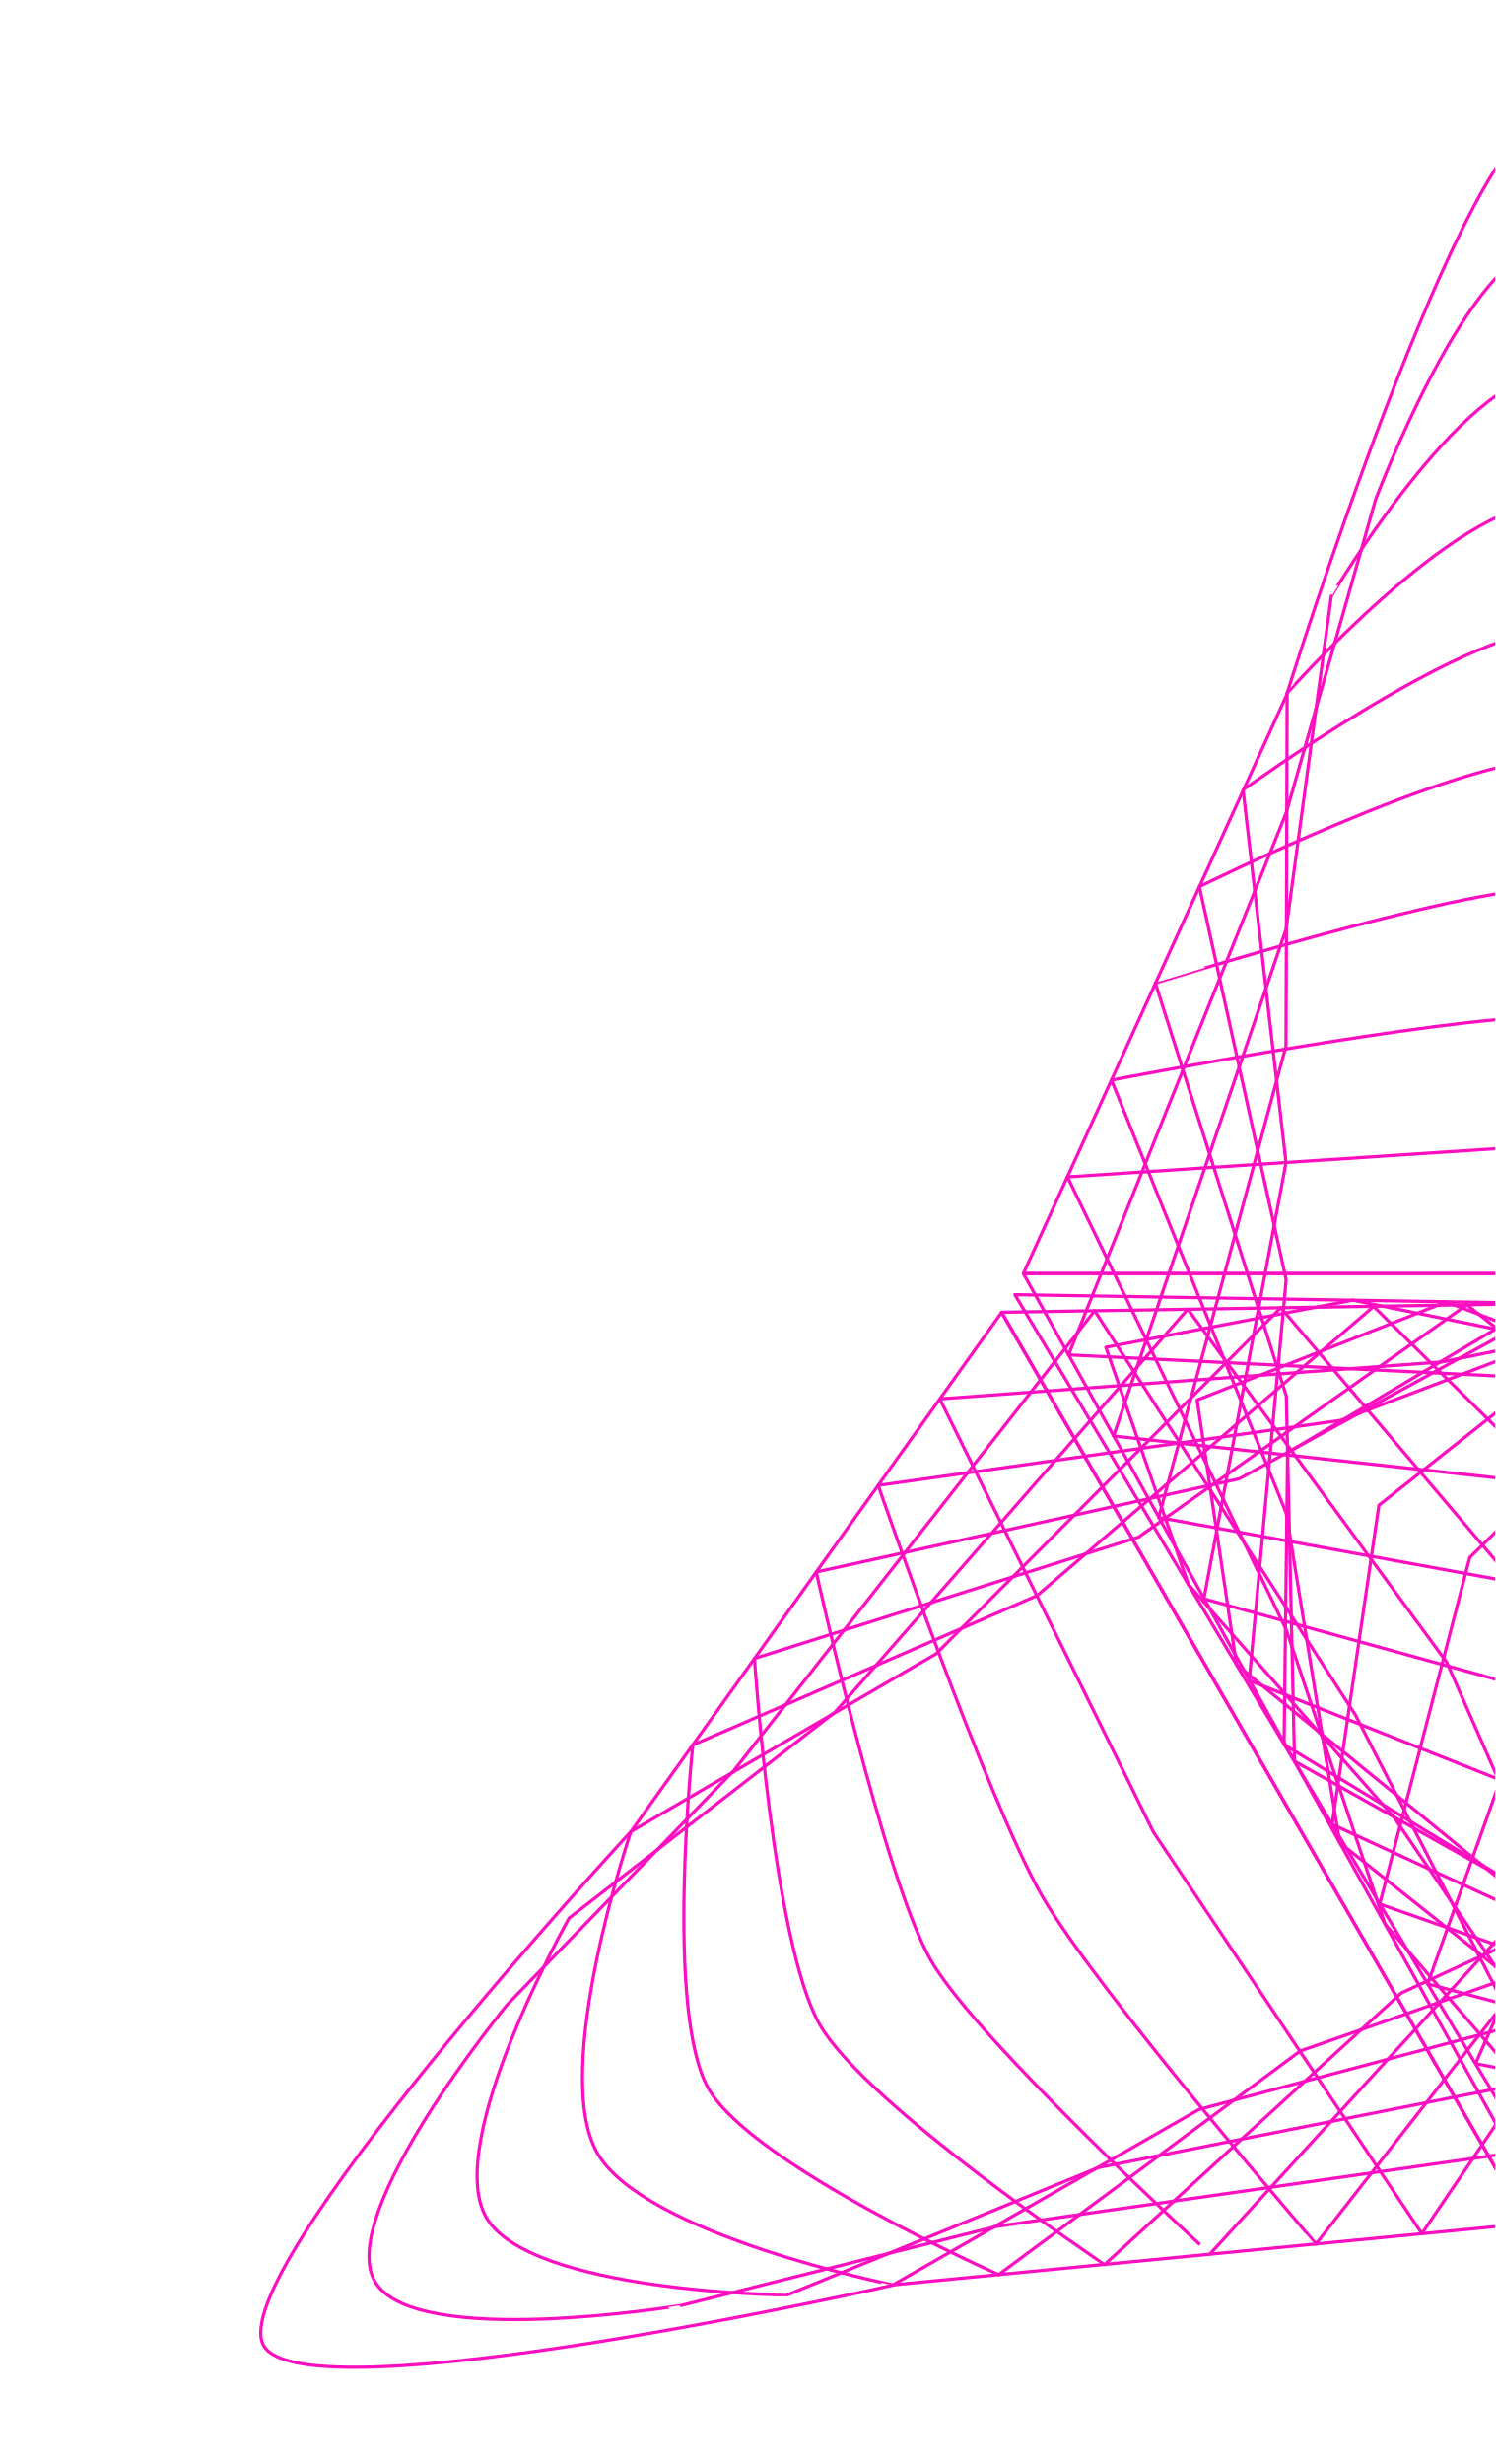
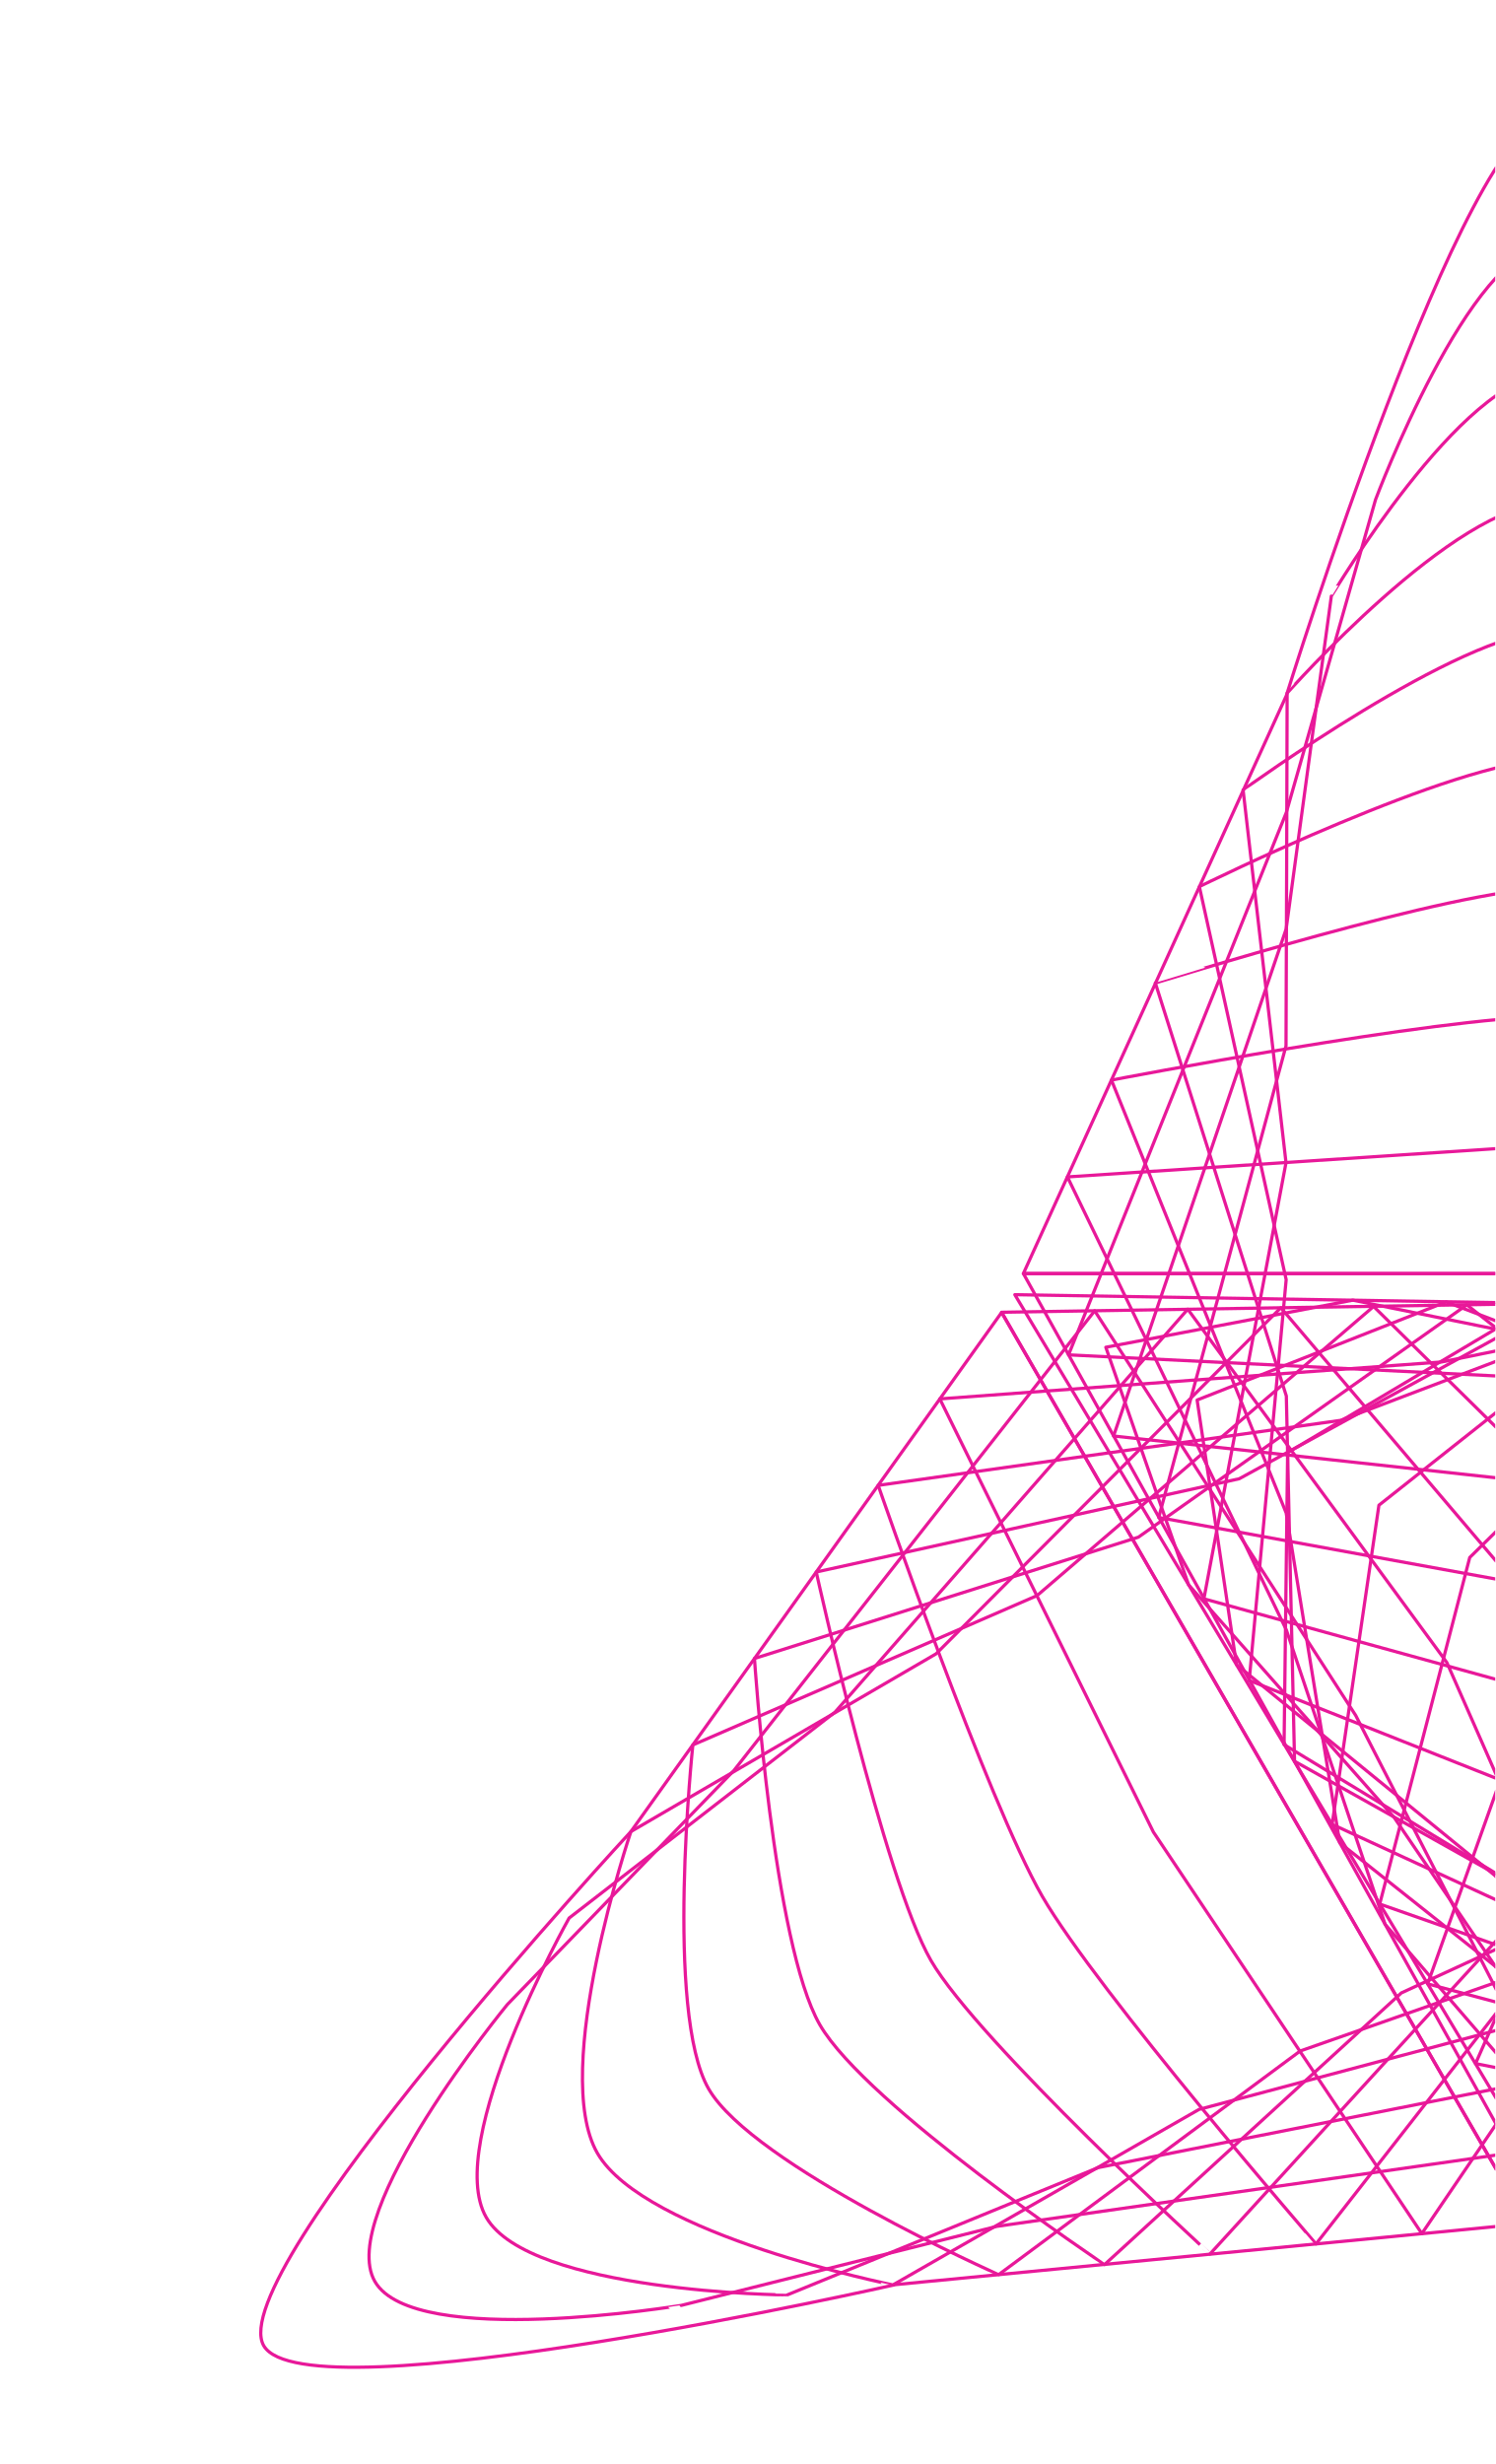
<svg xmlns="http://www.w3.org/2000/svg" xmlns:xlink="http://www.w3.org/1999/xlink" version="1.1" id="Layer_1" x="0px" y="0px" viewBox="0 0 926.9 1527.3" style="enable-background:new 0 0 926.9 1527.3;" xml:space="preserve">
  <style type="text/css">
	.st0{clip-path:url(#SVGID_00000171699954208424663390000010867110806768244153_);}
- 	.st1{fill:none;stroke:#FC0FC0;stroke-width:2;stroke-linecap:round;stroke-linejoin:round;stroke-miterlimit:10;}
+ 	.st1{fill:none;stroke:#e81899;stroke-width:2;stroke-linecap:round;stroke-linejoin:round;stroke-miterlimit:10;}
	.st2{clip-path:url(#SVGID_00000118391337813284963670000006742255994258534832_);}
	.st3{clip-path:url(#SVGID_00000138549442165465263650000017178187351151995799_);}
</style>
  <g id="Layer_2_00000023998001689838689230000012475353351032950706_">
    <g id="Layer_1_copy">
	</g>
    <g>
      <g>
        <g>
          <defs>
            <rect id="SVGID_1_" width="926.9" height="1527.3" />
          </defs>
          <clipPath id="SVGID_00000000945489007236173280000002630824693101220762_">
            <use xlink:href="#SVGID_1_" style="overflow:visible;" />
          </clipPath>
          <g style="clip-path:url(#SVGID_00000000945489007236173280000002630824693101220762_);">
            <path class="st1" d="M960.4,152.6c48.9,0,107.6,156.9,107.6,156.9l27.7,97l27.7,97l135,336.2l-149,7.4l-149,7.4l-298-14.7       l135-336.2l27.7-97l27.6-96.9C852.7,309.7,911.6,152.6,960.4,152.6z" />
            <path class="st1" d="M960.4,232.2c53.9,0,134.9,137.3,134.9,137.3l14,103.2l14,103.2l107,314.3l-135,14.7l-135,14.7l-270-29.5       l107-314.3l14-103.2l14-103.1C825.4,369.6,906.6,232.2,960.4,232.2z" />
            <path class="st1" d="M960.4,311.8c58.8,0,162.2,117.7,162.2,117.7l0.4,109.4l0.4,109.4l78.9,292.3l-121,22.1l-121,22.1       l-242-44.2l78.9-292.3l0.4-109.4l0.3-109.3C798.1,429.6,901.6,311.8,960.4,311.8z" />
            <path class="st1" d="M960.4,391.4c54.9,0,189.5,98.1,189.5,98.1l-13.3,115.6l-13.3,115.6l50.9,270.3l-107,29.5l-107,29.5       l-213.9-59l50.9-270.3l-13.3-115.6l-13.3-115.5C770.9,489.6,905.6,391.4,960.4,391.4z" />
            <path class="st1" d="M960.4,471c57.8,0,216.8,78.5,216.8,78.5l-26.9,121.8l-26.9,121.8l22.9,248.4l-93,36.9l-93,36.9       l-185.9-73.7l22.9-248.4l-26.9-121.8l-26.9-121.8C743.6,549.5,902.6,471,960.4,471z" />
            <path class="st1" d="M960.4,550.6c57.8,0,244.1,58.8,244.1,58.8l-40.6,128l-40.6,128l-5.1,226.4l-78.9,44.2l-78.9,44.2       l-157.9-88.5l-5.1-226.4l-40.6-128l-40.6-128C716.3,609.5,902.6,550.6,960.4,550.6z" />
            <path class="st1" d="M960.4,630.2c67.8,0,271.4,39.2,271.4,39.2l-54.2,134.2l-54.2,134.2l-33.2,204.4l-64.9,51.6l-64.9,51.6       l-129.9-103.2l-33.2-204.4l-54.2-134.2L689,669.5C689,669.5,892.6,630.2,960.4,630.2z" />
            <polygon class="st1" points="960.4,709.8 1259.2,729.4 1191.3,869.8 1123.4,1010.3 1062.3,1192.7 1011.3,1251.7 960.4,1310.7        858.6,1192.7 797.4,1010.3 729.6,869.8 661.7,729.5      " />
            <polygon class="st1" points="634.4,789.4 715.9,936 797.4,1082.6 960.4,1375.9 1123.4,1082.6 1205,936 1286.5,789.4        1123.4,789.4 960.4,789.4      " />
            <path class="st1" d="M634.4,789.4l163-358.2c0,0,111.2-358.2,163-358.2c51.9,0,162.2,356.5,162.2,356.5l163.8,359.9h-163h-163       H634.4z" />
          </g>
        </g>
      </g>
      <g>
        <g>
          <defs>
            <rect id="SVGID_00000078032571312823513250000009246528231949932167_" width="926.9" height="1527.3" />
          </defs>
          <clipPath id="SVGID_00000067914749099206824750000010840856073659799454_">
            <use xlink:href="#SVGID_00000078032571312823513250000009246528231949932167_" style="overflow:visible;" />
          </clipPath>
          <g style="clip-path:url(#SVGID_00000067914749099206824750000010840856073659799454_);">
            <path class="st1" d="M232.4,1414.2c-24.4-42.3,82.1-171.7,82.1-171.7l70.2-72.5l70.2-72.5l223.7-285l80.9,125.4l80.9,125.4       l136.2,265.5L617.9,1380l-97.9,24.5l-97.7,24.5C422.3,1428.9,256.9,1456.5,232.4,1414.2z" />
            <path class="st1" d="M301.4,1374.4c-26.9-46.6,51.4-185.5,51.4-185.5l82.4-63.8l82.4-63.8l218.7-249.8L816.6,921l80.3,109.5       l109.4,248.6l-325.6,64.5l-96.4,39.5l-96.3,39.4C487.9,1422.6,328.3,1421,301.4,1374.4z" />
            <path class="st1" d="M370.3,1334.6c-29.4-51,20.8-199.3,20.8-199.3l94.6-55.1l94.6-55.1L794,810.6l79.6,93.7l79.6,93.7       l82.7,231.7l-292.6,77.8l-94.9,54.4l-94.9,54.4C553.5,1416.2,399.7,1385.5,370.3,1334.6z" />
            <path class="st1" d="M439.3,1294.8c-27.4-47.5-9.8-213.2-9.8-213.2l106.8-46.3L642.9,989l208.6-179.2l79,77.9l79,77.9       l55.9,214.8L806,1271.3l-93.5,69.3l-93.4,69.3C619,1409.9,466.7,1342.3,439.3,1294.8z" />
            <path class="st1" d="M508.2,1255c-28.9-50.1-40.5-227-40.5-227l119-37.6l119-37.6l203.6-144l78.4,62.1l78.4,62.1l29.1,197.9       l-226.5,104.4l-92,84.2l-92,84.2C684.6,1403.5,537.1,1305.1,508.2,1255z" />
            <path class="st1" d="M577.1,1215.2c-28.9-50.1-71.1-240.8-71.1-240.8l131.1-28.9l131.1-28.9l198.6-108.7l77.8,46.2l77.8,46.2       l2.3,181l-193.5,117.6l-90.6,99.1l-90.5,99.1C750.2,1397.2,606,1265.3,577.1,1215.2z" />
            <path class="st1" d="M646.1,1175.4c-33.9-58.7-101.7-254.7-101.7-254.7l143.3-20.2L831,880.4l193.6-73.5l77.2,30.4l77.2,30.4       l-24.5,164.1L994,1162.7l-89.1,114.1l-89.1,114.1C815.8,1390.8,680,1234.1,646.1,1175.4z" />
            <polygon class="st1" points="715,1135.6 582.6,867.1 738.1,855.6 893.7,844.2 1082.3,806 1158.8,820.6 1235.4,835.2        1184.1,982.3 1056.7,1126.6 969,1255.5 881.4,1384.5      " />
            <polygon class="st1" points="946.9,1378.2 1033.2,1234.3 1119.4,1090.4 1291.8,802.6 956.4,808 788.6,810.7 620.9,813.4        702.4,954.6 783.9,1095.8      " />
            <path class="st1" d="M946.9,1378.2l-391.7,37.9c0,0-365.8,82.8-391.7,37.9c-25.9-44.9,227.6-318.7,227.6-318.7l229.8-321.8       l81.5,141.2l81.5,141.2L946.9,1378.2z" />
          </g>
        </g>
      </g>
      <g>
        <g>
          <defs>
            <rect id="SVGID_00000037680376766047095160000009563232255708973500_" width="926.9" height="1527.3" />
          </defs>
          <clipPath id="SVGID_00000083793101012940559630000015891226122696755585_">
            <use xlink:href="#SVGID_00000037680376766047095160000009563232255708973500_" style="overflow:visible;" />
          </clipPath>
          <g style="clip-path:url(#SVGID_00000083793101012940559630000015891226122696755585_);">
            <path class="st1" d="M1688.4,1414.2c-24.4,42.3-189.7,14.8-189.7,14.8l-97.9-24.5l-97.9-24.5l-358.7-51.2l68.1-132.7       l68.1-132.7l161.8-250.7l223.7,285l70.2,72.5l70.1,72.4C1606.3,1242.4,1712.9,1371.8,1688.4,1414.2z" />
            <path class="st1" d="M1619.5,1374.4c-26.9,46.6-186.4,48.2-186.4,48.2l-96.4-39.5l-96.4-39.5l-325.6-64.5l54.7-124.3       l54.7-124.3l160.5-219.1l218.7,249.8l82.4,63.8l82.3,63.7C1568,1188.7,1646.4,1327.7,1619.5,1374.4z" />
            <path class="st1" d="M1550.5,1334.6c-29.4,51-183,81.7-183,81.7l-95-54.4l-95-54.4L885,1229.7l41.3-115.8L967.7,998L1127,810.6       l213.7,214.5l94.6,55l94.5,55C1529.7,1135.1,1580,1283.6,1550.5,1334.6z" />
            <path class="st1" d="M1481.6,1294.8c-27.4,47.5-179.7,115.1-179.7,115.1l-93.5-69.3l-93.5-69.3l-259.6-91.1l27.9-107.4       l27.9-107.4l158.1-155.8l208.6,179.3l106.8,46.3l106.7,46.3C1491.4,1081.5,1509,1247.3,1481.6,1294.8z" />
            <path class="st1" d="M1412.7,1255c-28.9,50.1-176.4,148.6-176.4,148.6l-92-84.2l-92-84.2l-226.5-104.4l14.5-98.9l14.5-98.9       l156.8-124.1l203.6,144l118.9,37.6l118.9,37.6C1453.1,1027.9,1441.6,1204.9,1412.7,1255z" />
            <path class="st1" d="M1343.7,1215.2c-28.9,50.1-173,182-173,182l-90.6-99.1l-90.6-99.1L796,1081.4l1.1-90.5l1.1-90.5       l155.6-92.5l198.6,108.7l131.1,28.9l131.1,28.8C1414.8,974.3,1372.7,1165.1,1343.7,1215.2z" />
            <path class="st1" d="M1274.8,1175.4c-33.9,58.7-169.7,215.5-169.7,215.5l-89.1-114.1l-89.1-114.1l-160.4-130.9l-12.2-82       l-12.2-82L896.4,807l193.6,73.5l143.3,20.2l143.3,20.1C1376.5,920.6,1308.7,1116.6,1274.8,1175.4z" />
            <polygon class="st1" points="1205.9,1135.6 1039.5,1384.5 951.9,1255.5 864.2,1126.5 736.8,982.3 711.1,908.7 685.5,835.1        838.6,805.9 1027.2,844.2 1182.7,855.6 1338.3,867      " />
            <polygon class="st1" points="1300,813.4 1132.2,810.7 964.5,808 629.1,802.5 801.5,1090.3 887.7,1234.2 973.9,1378.1        1055.4,1236.9 1136.9,1095.8      " />
            <path class="st1" d="M1300,813.4l228.7,320.3c0,0,254.6,275.4,228.7,320.3s-389.8-37.7-389.8-37.7L974,1378.2l81.5-141.2       l81.5-141.2L1300,813.4z" />
          </g>
        </g>
      </g>
    </g>
  </g>
</svg>
